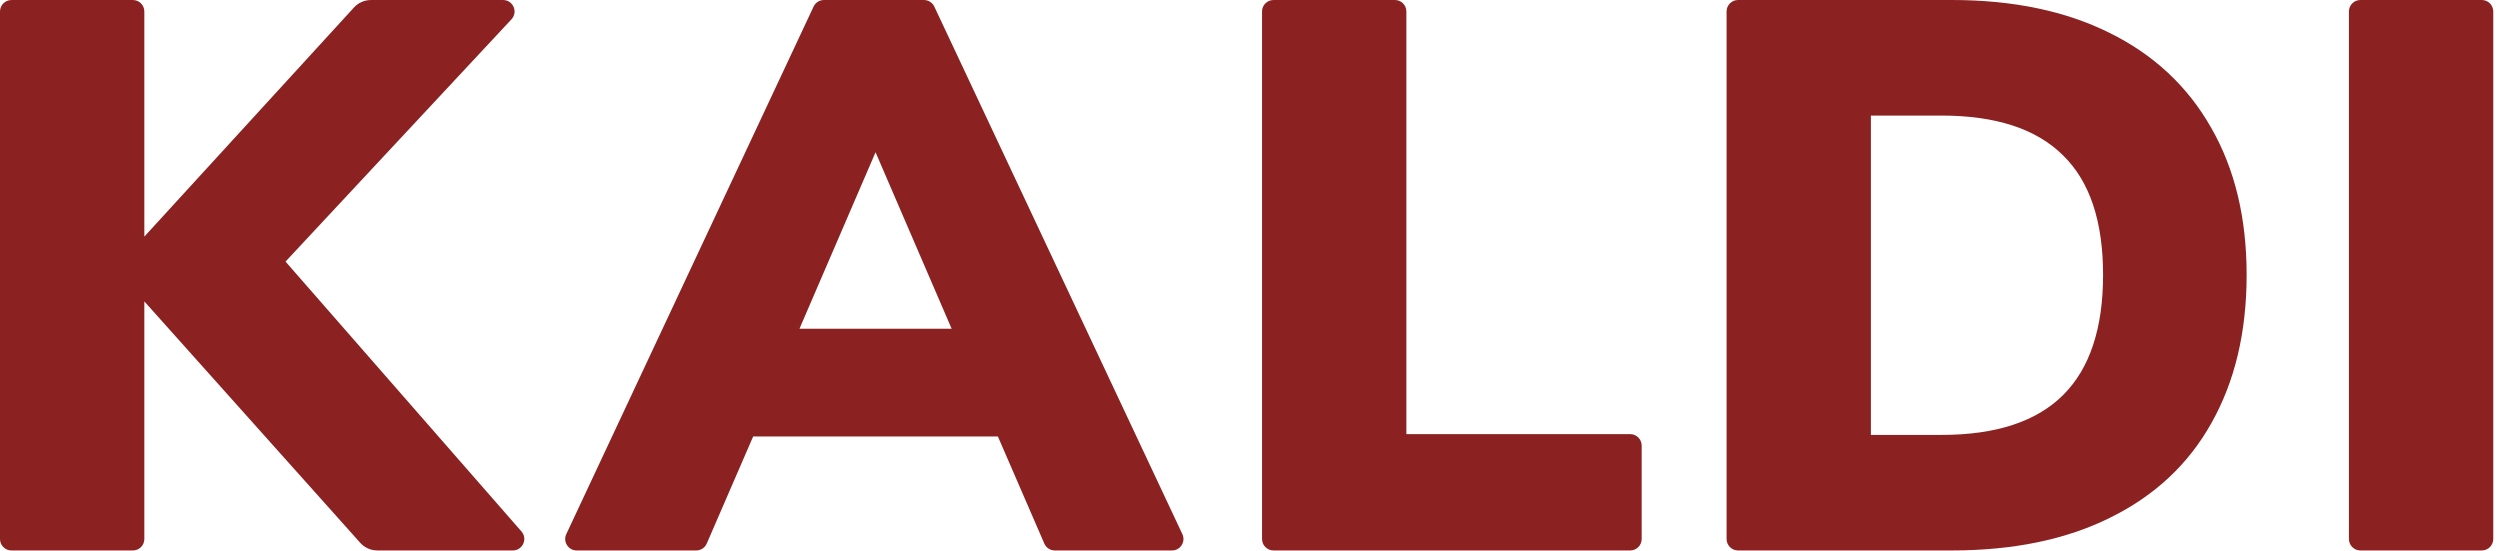
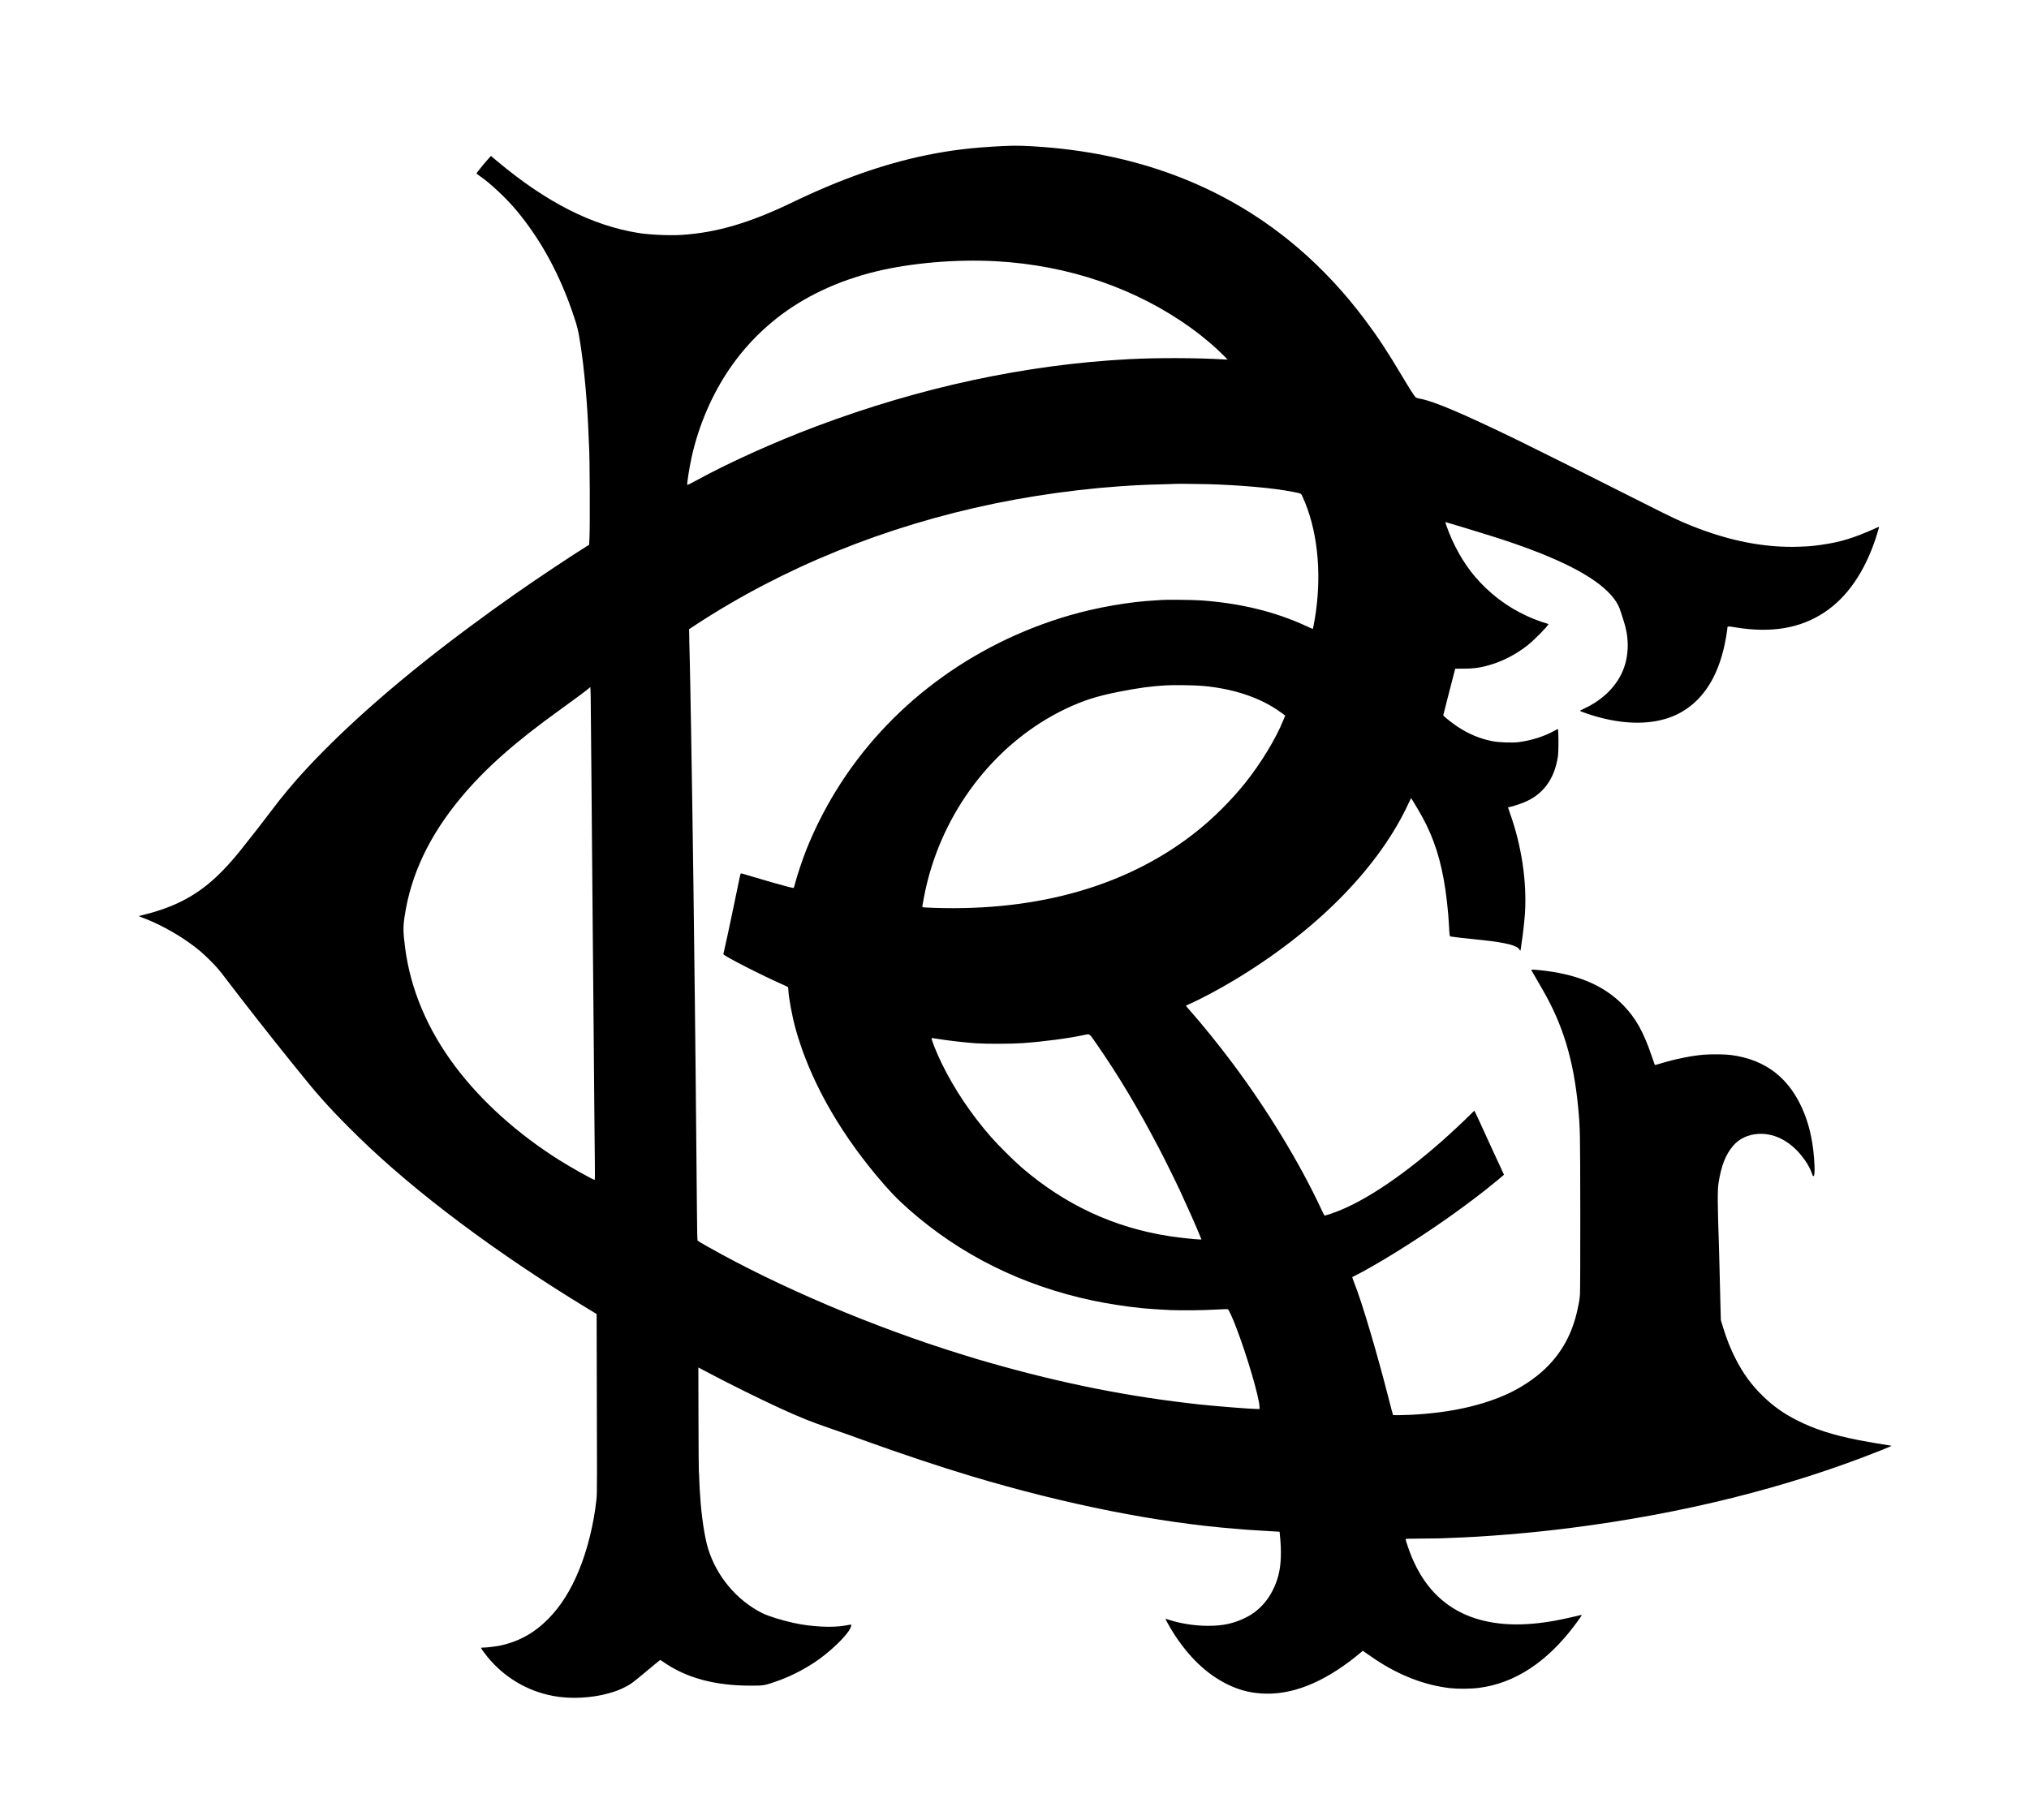
- <svg xmlns="http://www.w3.org/2000/svg" xmlns:xlink="http://www.w3.org/1999/xlink" viewBox="0 0 109 24">
-   <g transform="translate(-1470)">
-     <g style="mix-blend-mode:normal" transform="translate(1470)" fill="#8B2121">
-       <use xlink:href="#b" style="mix-blend-mode:normal" />
-       <use xlink:href="#c" style="mix-blend-mode:normal" />
-       <use xlink:href="#d" style="mix-blend-mode:normal" />
-       <use xlink:href="#e" style="mix-blend-mode:normal" />
-       <use xlink:href="#f" style="mix-blend-mode:normal" />
-     </g>
+ <svg xmlns="http://www.w3.org/2000/svg" version="1.0" width="4931pt" height="4423pt" viewBox="0 0 4931 4423" preserveAspectRatio="xMidYMid meet">
+   <g transform="translate(0,4423) scale(0.1,-0.1)" fill="#000000" stroke="none">
+     <path d="M24360 40679 c-744 -37 -1254 -99 -1862 -224 -1034 -215 -2076 -582 -3243 -1145 -1035 -499 -1838 -735 -2689 -790 -288 -19 -777 3 -1046 46 -1133 181 -2244 746 -3438 1747 l-151 127 -78 -88 c-98 -109 -273 -326 -273 -338 1 -5 37 -34 82 -64 239 -160 652 -548 894 -840 600 -722 1059 -1572 1394 -2580 85 -254 103 -331 155 -660 96 -612 173 -1480 200 -2255 4 -99 8 -200 10 -225 18 -224 26 -1897 11 -2233 l-8 -169 -62 -38 c-378 -235 -1266 -828 -1721 -1148 -481 -339 -661 -469 -1090 -786 -1627 -1204 -2980 -2379 -3995 -3471 -300 -322 -594 -674 -865 -1035 -173 -231 -475 -619 -720 -925 -573 -716 -1040 -1097 -1675 -1366 -186 -78 -432 -160 -635 -210 -88 -22 -167 -42 -175 -45 -8 -3 25 -20 75 -38 350 -126 796 -364 1134 -605 220 -157 334 -254 521 -441 162 -162 211 -219 390 -455 366 -484 1094 -1412 1525 -1945 105 -129 258 -318 340 -420 415 -517 761 -893 1356 -1475 1369 -1338 3369 -2835 5577 -4174 l202 -123 0 -131 c12 -4158 12 -4209 -4 -4367 -63 -600 -222 -1243 -432 -1747 -201 -484 -442 -863 -741 -1166 -334 -339 -705 -546 -1158 -646 -103 -22 -337 -51 -420 -51 -30 0 -55 -3 -55 -6 0 -13 84 -131 156 -219 406 -497 962 -829 1589 -949 423 -81 937 -56 1366 65 157 44 252 80 381 145 147 74 184 101 530 390 180 151 330 274 333 274 3 0 40 -24 83 -54 550 -382 1237 -569 2097 -571 333 0 343 1 609 92 328 111 647 268 956 470 354 232 781 638 872 828 38 82 37 99 -4 92 -18 -3 -70 -13 -115 -21 -315 -57 -829 -31 -1262 65 -285 63 -615 166 -755 236 -625 314 -1114 899 -1321 1579 -84 277 -164 821 -190 1289 -3 61 -8 124 -10 140 -2 17 -7 116 -10 220 -3 105 -8 206 -11 225 -4 19 -7 594 -9 1277 l-3 1242 22 -11 c11 -6 82 -43 156 -83 498 -266 1329 -678 1810 -898 492 -225 757 -331 1209 -486 174 -60 379 -131 456 -159 77 -28 241 -87 365 -132 913 -330 1856 -645 2627 -876 2294 -687 4535 -1132 6448 -1279 105 -8 210 -17 235 -20 25 -3 214 -14 420 -26 206 -11 376 -21 377 -23 2 -1 10 -90 19 -197 32 -396 7 -709 -77 -964 -144 -435 -408 -752 -774 -931 -283 -138 -543 -195 -900 -195 -319 -1 -672 54 -958 147 -43 15 -80 24 -82 22 -6 -6 106 -205 191 -340 370 -583 806 -1000 1303 -1246 324 -161 630 -232 994 -232 707 0 1469 338 2260 1003 l47 40 43 -31 c23 -18 132 -93 242 -167 593 -398 1208 -637 1830 -710 193 -22 506 -20 707 6 867 110 1656 627 2328 1524 141 189 186 258 164 251 -66 -20 -480 -112 -639 -141 -760 -138 -1390 -120 -1940 55 -627 201 -1109 618 -1426 1234 -43 83 -98 201 -122 261 -53 129 -147 403 -147 427 0 15 30 17 373 18 204 1 404 3 442 5 39 2 153 6 255 10 859 28 1964 119 2920 241 2751 350 5279 980 7536 1879 148 59 273 111 277 115 5 4 -13 11 -40 14 -162 23 -572 93 -768 132 -620 123 -1064 266 -1485 480 -326 165 -584 349 -833 593 -277 271 -480 551 -662 911 -126 251 -208 456 -300 754 l-53 172 -6 180 c-3 98 -8 296 -11 439 -3 143 -7 328 -10 410 -3 83 -7 258 -10 390 -3 132 -8 303 -10 380 -34 982 -37 1357 -12 1525 67 435 174 709 364 927 145 166 360 266 605 280 425 24 837 -211 1138 -648 76 -110 132 -218 161 -307 17 -53 28 -72 40 -72 25 0 34 99 25 280 -22 478 -104 890 -251 1256 -334 832 -919 1296 -1780 1409 -146 19 -497 22 -675 6 -300 -28 -656 -100 -998 -202 -95 -29 -174 -50 -175 -48 -2 2 -39 108 -82 234 -193 569 -381 905 -680 1214 -479 496 -1141 772 -2065 861 -69 7 -137 11 -152 9 l-27 -4 93 -160 c51 -88 136 -236 190 -330 494 -855 752 -1714 861 -2870 46 -495 47 -551 50 -2515 1 -1026 -2 -1923 -7 -1995 -8 -132 -17 -189 -62 -395 -127 -581 -380 -1044 -783 -1430 -236 -227 -565 -449 -888 -600 -634 -296 -1417 -470 -2345 -520 -195 -10 -459 -14 -466 -7 -3 3 -45 164 -95 358 -288 1134 -657 2378 -846 2852 -30 76 -53 140 -50 143 2 2 40 22 85 43 180 88 613 336 972 559 795 493 1535 1008 2180 1516 185 145 450 364 450 371 0 2 -36 82 -81 177 -106 226 -332 718 -499 1086 -73 160 -136 292 -139 292 -4 0 -51 -45 -106 -101 -133 -135 -482 -460 -680 -635 -1048 -922 -2002 -1542 -2732 -1778 -62 -20 -116 -36 -121 -36 -5 0 -41 71 -82 158 -525 1126 -1315 2425 -2164 3557 -326 436 -724 928 -1029 1273 -55 62 -98 114 -96 116 2 3 47 23 99 46 259 114 696 347 1065 568 1953 1171 3440 2655 4187 4180 54 112 104 215 109 229 12 32 -3 52 156 -212 337 -559 524 -1061 649 -1739 60 -327 112 -791 129 -1136 10 -211 15 -249 33 -254 18 -6 396 -50 522 -61 41 -4 173 -17 292 -31 541 -60 805 -128 861 -221 10 -18 22 -31 27 -28 4 2 11 37 14 77 4 39 14 107 21 150 21 119 63 494 75 666 51 769 -82 1663 -366 2449 -24 67 -44 126 -44 132 0 6 8 11 19 11 33 0 222 58 343 105 479 188 763 563 849 1125 20 127 18 670 -2 670 -4 0 -40 -19 -81 -42 -244 -138 -567 -240 -881 -279 -153 -18 -472 -6 -627 24 -298 58 -576 173 -845 351 -111 73 -293 214 -330 256 l-20 22 89 352 c49 193 115 448 146 566 l56 215 205 1 c280 1 451 29 727 119 284 92 596 264 841 461 157 127 491 467 491 501 0 5 -24 15 -52 22 -98 25 -331 112 -472 178 -487 225 -912 548 -1261 958 -284 333 -529 770 -694 1238 -17 48 -27 87 -24 87 11 0 772 -232 1118 -340 1428 -449 2355 -891 2817 -1341 173 -169 271 -319 323 -491 13 -46 45 -141 69 -213 133 -389 139 -799 15 -1151 -147 -422 -498 -781 -972 -999 -59 -26 -104 -52 -100 -56 15 -14 262 -99 405 -139 813 -231 1545 -190 2070 115 569 331 931 946 1079 1835 16 96 29 186 29 200 0 51 4 51 194 20 873 -144 1578 -25 2166 366 549 365 970 972 1244 1796 25 75 52 164 61 197 8 33 18 67 21 76 5 12 -7 10 -52 -11 -555 -251 -874 -350 -1354 -418 -221 -31 -279 -36 -525 -45 -834 -32 -1706 137 -2635 511 -293 118 -479 206 -1140 540 -1234 624 -2601 1307 -3055 1528 -1340 652 -2058 957 -2385 1016 -52 9 -103 24 -112 32 -33 28 -135 187 -323 502 -380 636 -597 966 -919 1395 -483 646 -1031 1234 -1615 1734 -1683 1442 -3762 2268 -6181 2456 -457 35 -682 41 -1010 24z m-160 -2799 c1769 -96 3417 -661 4760 -1633 277 -201 570 -449 765 -647 l110 -112 -105 6 c-683 39 -1587 41 -2280 6 -2520 -131 -5088 -683 -7630 -1640 -1008 -379 -2142 -892 -2915 -1318 -133 -73 -201 -105 -203 -97 -9 37 53 428 104 660 171 780 499 1543 936 2178 317 461 693 862 1133 1210 662 524 1495 917 2425 1141 850 205 1938 298 2900 246z m5155 -5419 c817 -24 1596 -94 2065 -187 214 -43 197 -34 237 -122 348 -760 465 -1767 323 -2792 -18 -136 -68 -410 -75 -418 -1 -2 -72 29 -156 68 -753 349 -1593 555 -2552 625 -187 14 -871 21 -962 11 -16 -2 -88 -7 -160 -11 -617 -31 -1421 -171 -2075 -361 -2397 -696 -4427 -2220 -5683 -4266 -284 -462 -533 -959 -725 -1443 -86 -218 -215 -602 -263 -785 -18 -69 -35 -128 -39 -133 -7 -9 -194 38 -525 133 -221 63 -629 183 -718 211 -23 8 -41 9 -46 3 -4 -5 -15 -45 -24 -89 -9 -44 -55 -264 -102 -490 -47 -225 -99 -473 -115 -550 -50 -239 -107 -503 -144 -664 -20 -85 -36 -160 -36 -166 0 -38 983 -539 1480 -755 41 -18 80 -36 86 -41 6 -5 12 -37 13 -71 6 -184 91 -639 176 -948 330 -1187 1003 -2411 1956 -3555 306 -368 500 -571 789 -827 1262 -1115 2763 -1860 4483 -2224 341 -72 832 -148 1152 -179 33 -3 78 -8 100 -10 63 -8 455 -33 616 -40 272 -12 804 -7 1104 11 225 13 298 14 309 5 24 -20 106 -198 186 -406 269 -692 580 -1751 580 -1972 l0 -43 -57 0 c-153 0 -989 66 -1398 110 -1711 186 -3320 505 -5095 1012 -249 70 -299 85 -680 203 -2137 659 -4449 1640 -6191 2627 -124 70 -231 133 -236 140 -7 9 -13 309 -17 863 -3 468 -8 1003 -11 1190 -3 187 -7 662 -10 1055 -3 393 -7 859 -10 1035 -3 176 -7 592 -10 925 -3 333 -7 747 -10 920 -3 173 -7 529 -10 790 -13 1209 -32 2617 -50 3770 -3 168 -7 454 -10 635 -3 182 -7 463 -10 625 -3 162 -7 448 -10 635 -3 187 -7 421 -10 520 -3 99 -7 360 -10 580 -3 220 -8 436 -10 480 -2 44 -7 251 -11 460 l-7 381 154 101 c2129 1396 4614 2405 7270 2953 1321 272 2756 438 4029 466 157 4 286 8 287 9 10 7 565 4 868 -4z m-115 -4905 c706 -64 1325 -264 1798 -580 70 -47 142 -98 161 -113 l34 -29 -41 -101 c-187 -464 -549 -1059 -940 -1547 -324 -403 -748 -828 -1152 -1152 -1647 -1321 -3838 -1961 -6410 -1872 -146 5 -268 12 -273 17 -10 10 63 389 118 609 468 1863 1731 3439 3384 4222 414 195 742 300 1276 405 473 93 781 135 1140 155 206 12 705 4 905 -14z m-14881 -644 c1 -270 4 -579 6 -685 2 -105 7 -581 10 -1057 3 -476 7 -1034 10 -1240 3 -206 7 -697 10 -1090 3 -393 7 -935 10 -1205 3 -269 7 -760 10 -1090 9 -1046 15 -1735 20 -2255 3 -278 7 -802 10 -1165 3 -363 8 -866 11 -1117 4 -351 3 -458 -6 -458 -36 0 -585 308 -867 486 -1011 639 -1875 1417 -2511 2259 -681 902 -1096 1883 -1227 2900 -49 380 -51 502 -11 765 152 1014 603 1964 1371 2885 589 707 1318 1352 2424 2145 324 233 671 492 696 520 l20 22 6 -63 c3 -35 7 -286 8 -557z m12267 -8025 c536 -768 1026 -1585 1544 -2577 139 -265 408 -810 512 -1035 218 -472 393 -868 481 -1087 l35 -88 -26 0 c-111 1 -502 43 -752 81 -1344 207 -2534 760 -3589 1668 -185 159 -579 551 -745 741 -488 558 -897 1169 -1202 1795 -127 262 -259 593 -243 610 3 2 48 -2 100 -11 315 -51 691 -95 989 -115 256 -17 848 -15 1130 5 494 35 1111 116 1475 195 156 33 130 49 291 -182z" />
  </g>
-   <defs>
-     <path id="b" d="M22.735 23.171c.283.323.053.829-.376.829h-5.907c-.285 0-.556-.121-.745-.333l-9.414-10.526v10.36c0 .276-.224.5-.5.5h-5.293c-.276 0-.5-.224-.5-.5v-23c0-.276.224-.5.5-.5h5.293c.276 0 .5.224.5.5v9.815l9.141-9.99c.19-.207.457-.325.738-.325h5.762c.437 0 .664.521.366.841l-9.851 10.563 10.287 11.767z" />
-     <path id="c" d="M45.991 24c-.199 0-.38-.118-.459-.301l-2.024-4.669h-10.67l-2.024 4.669c-.079.183-.259.301-.459.301h-5.212c-.366 0-.608-.381-.453-.712l10.782-23c.082-.176.259-.288.453-.288h4.358c.194 0 .37.112.453.287l10.815 23c.156.332-.086.713-.452.713h-5.108zm-11.135-9.668h6.635l-3.317-7.694-3.317 7.694z" />
-     <path id="d" d="M55.525 24c-.276 0-.5-.224-.5-.5v-23c0-.276.224-.5.5-.5h5.293c.276 0 .5.224.5.5v18.428h9.759c.276 0 .5.224.5.5v4.072c0 .276-.224.5-.5.5h-15.552z" />
-     <path id="e" d="M75.279.5c0-.276.224-.5.5-.5h9.315c2.667 0 4.959.477 6.874 1.43 1.938.953 3.42 2.338 4.446 4.153 1.026 1.793 1.539 3.926 1.539 6.4 0 2.496-.513 4.652-1.539 6.468-1.003 1.793-2.474 3.166-4.412 4.119-1.915.953-4.218 1.43-6.908 1.43h-9.315c-.276 0-.5-.224-.5-.5v-23zm9.37 18.462c2.371 0 4.138-.579 5.301-1.736 1.163-1.157 1.744-2.905 1.744-5.242 0-2.338-.581-4.074-1.744-5.209-1.163-1.157-2.93-1.736-5.301-1.736h-3.078v13.923h3.078z" />
-     <path id="f" d="M102.913 24c-.276 0-.5-.224-.5-.5v-23c0-.276.224-.5.5-.5h5.293c.276 0 .5.224.5.5v23c0 .276-.224.5-.5.5h-5.293z" />
-   </defs>
</svg>
